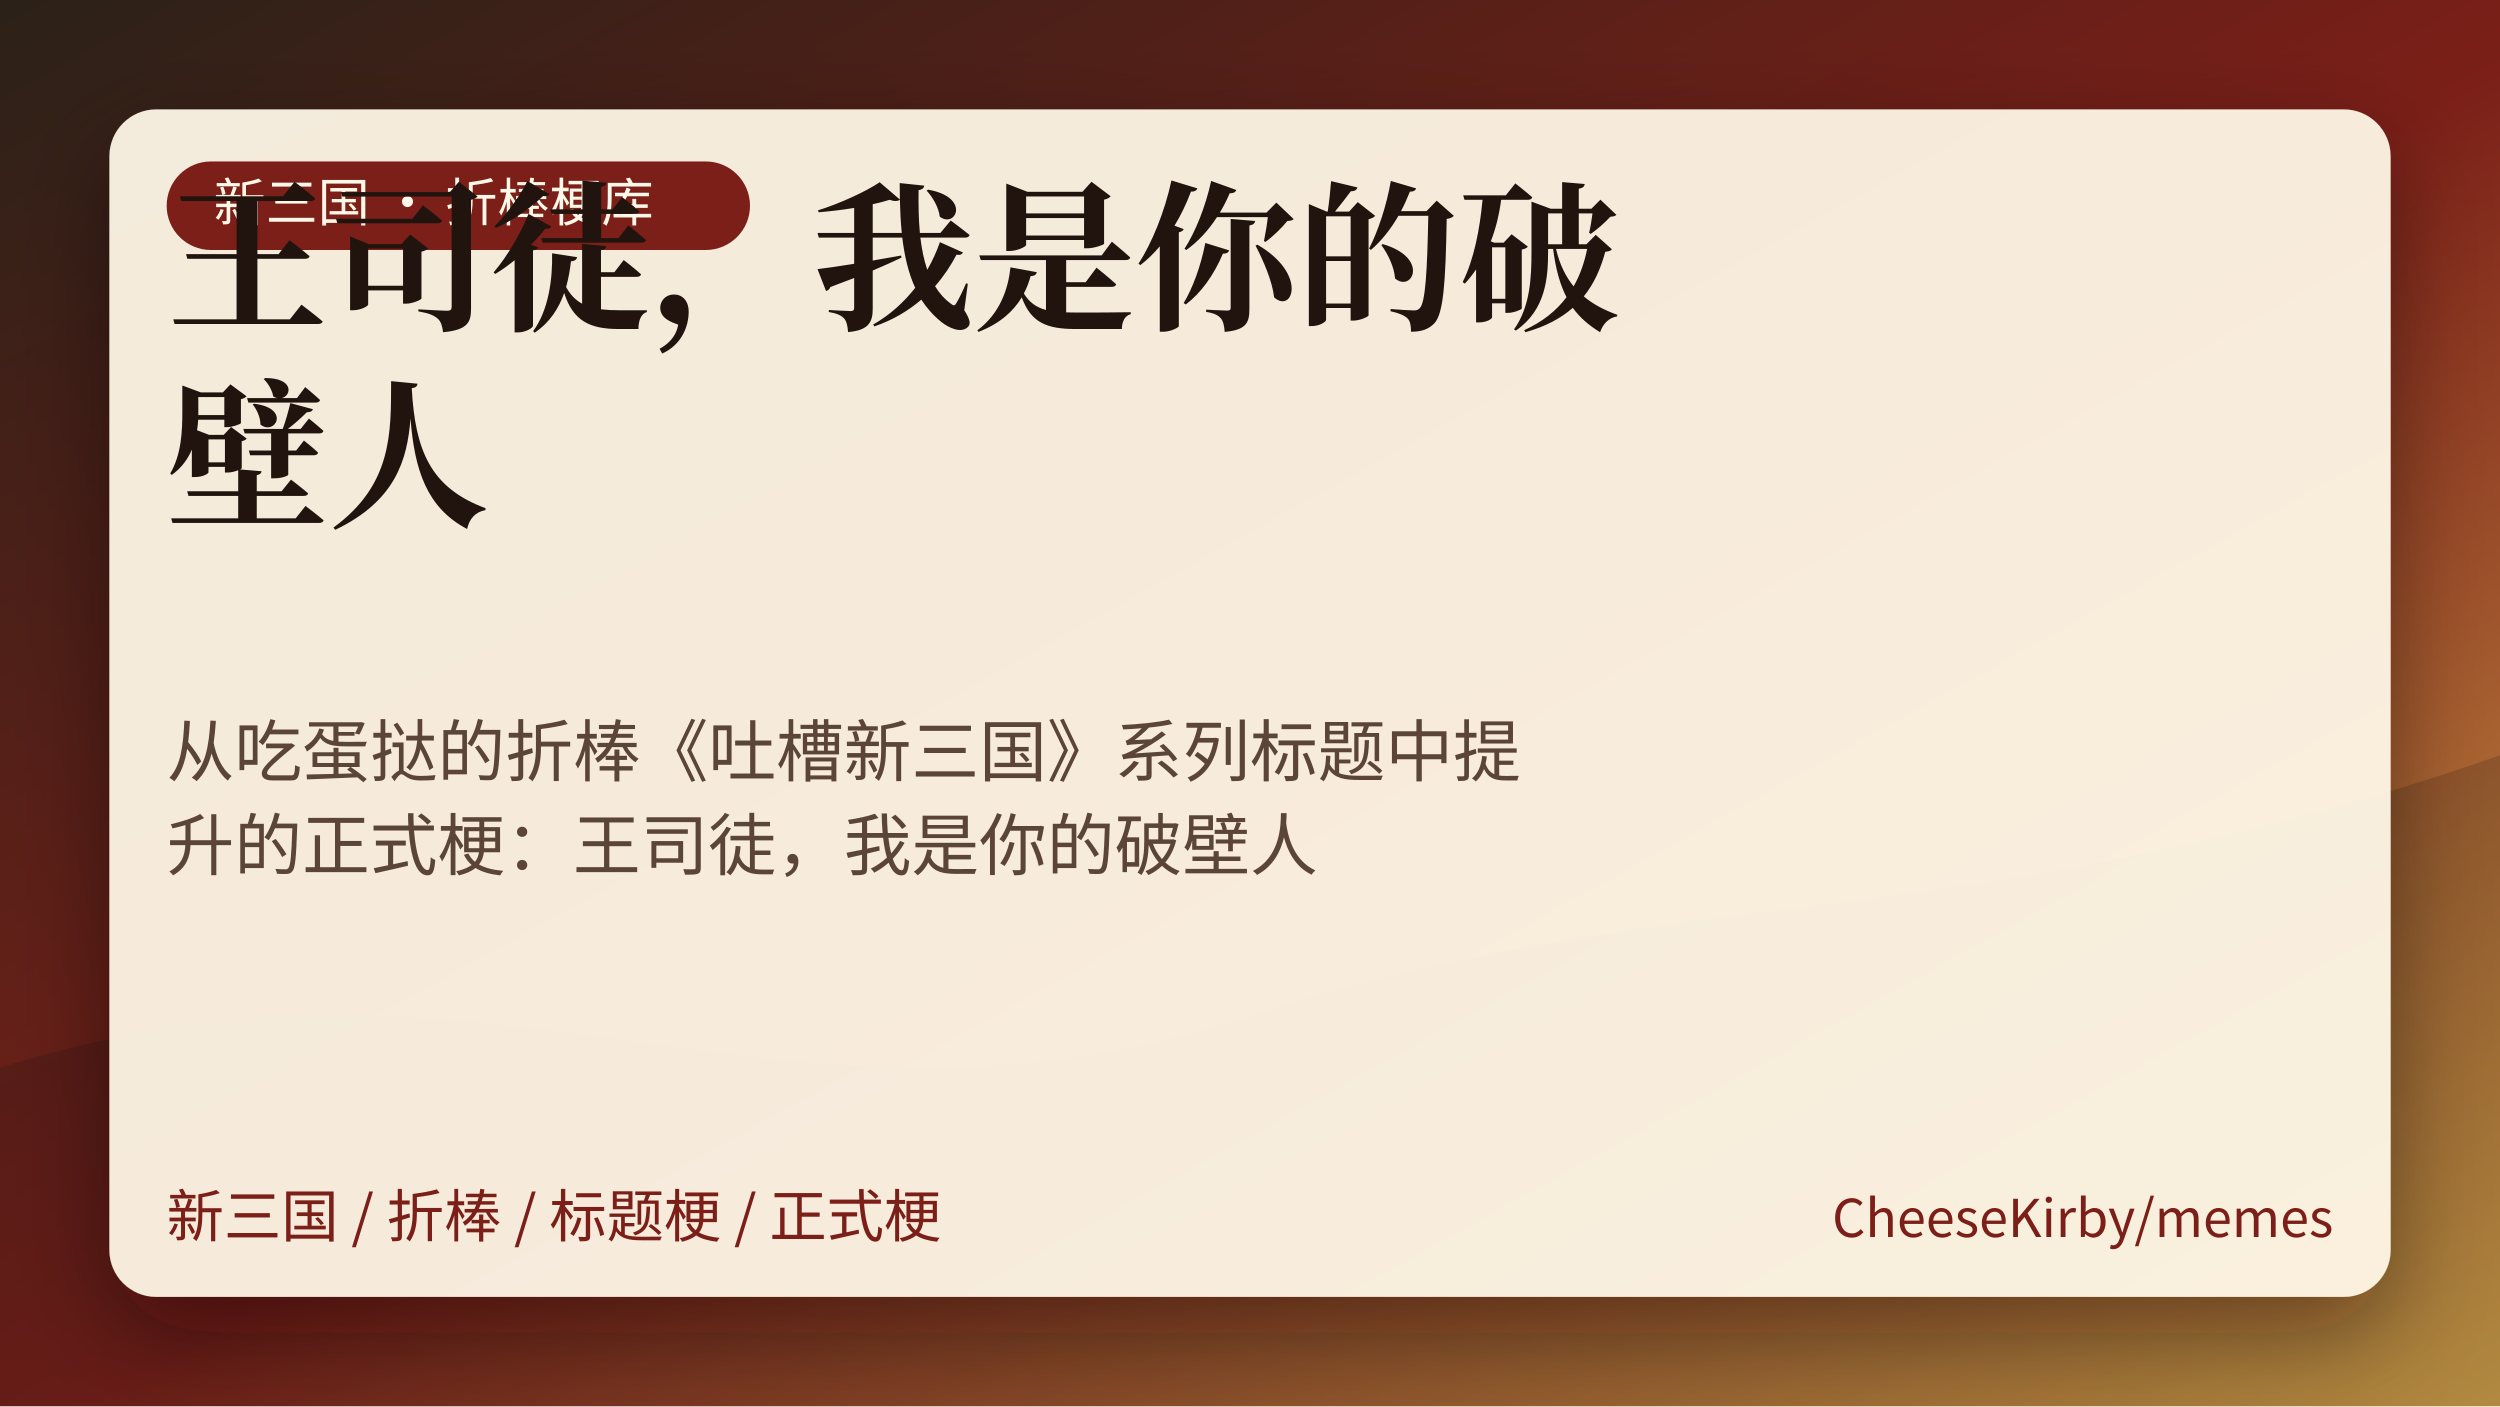
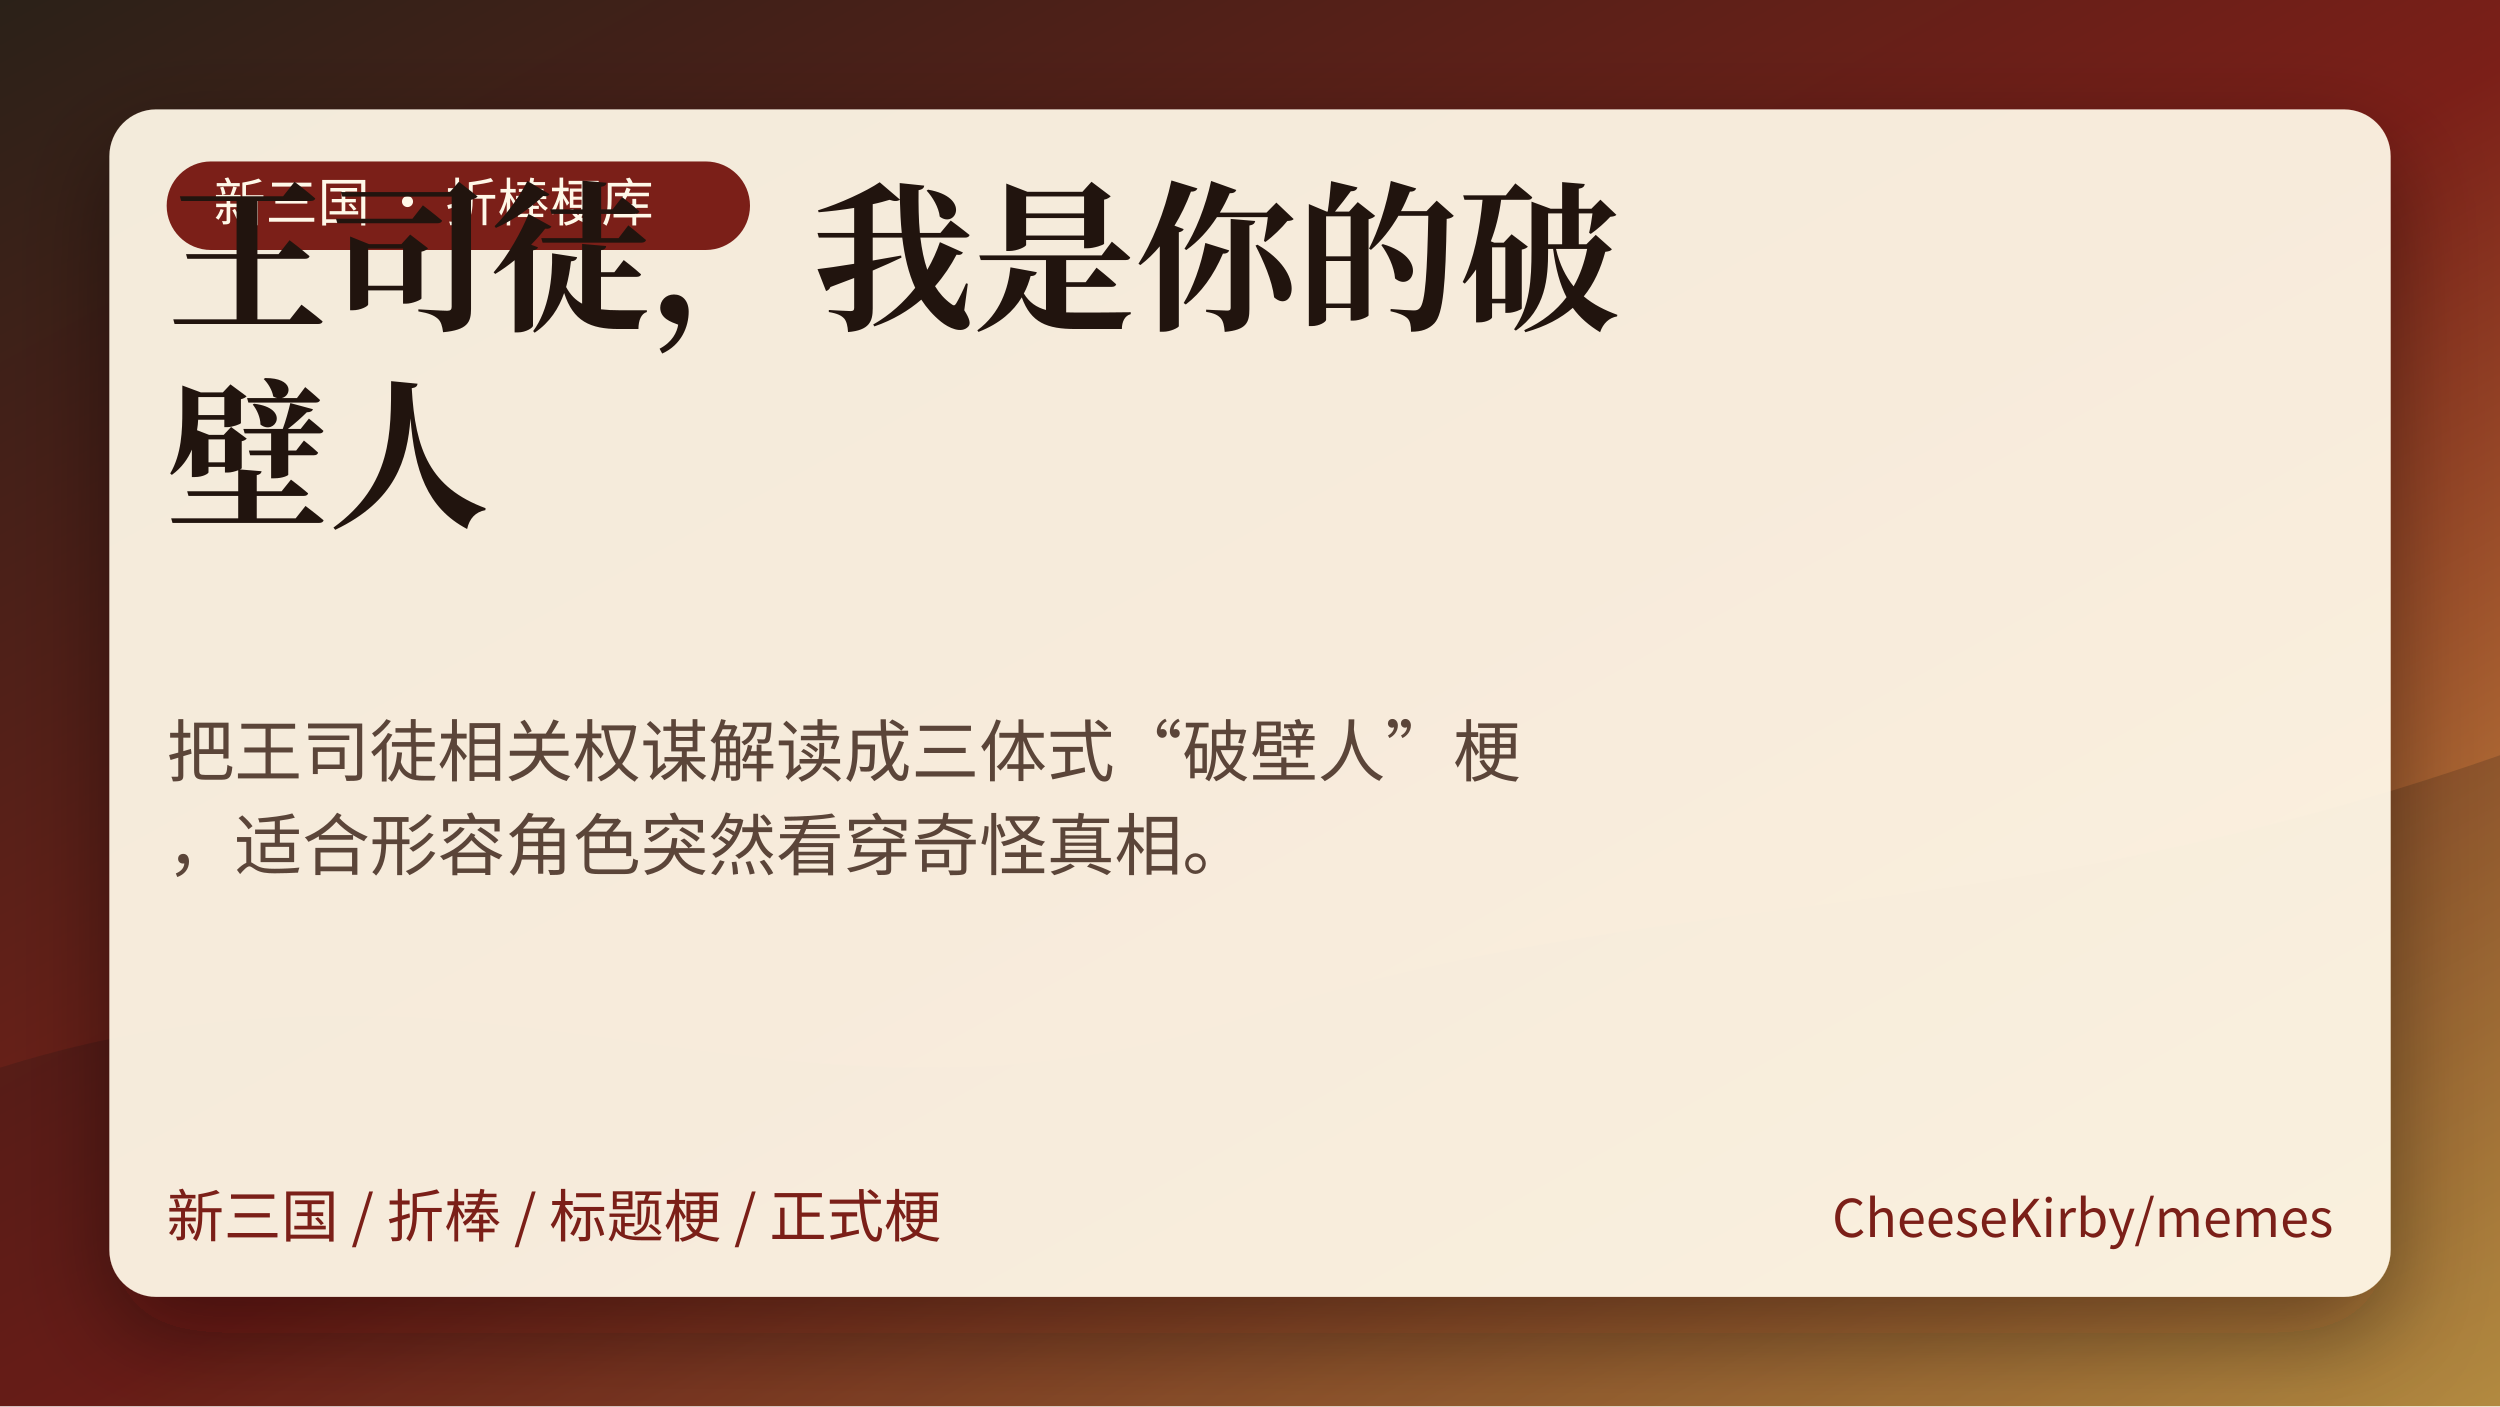
<svg xmlns="http://www.w3.org/2000/svg" width="960" height="540" viewBox="0 0 960 540">
  <defs>
    <linearGradient id="bg" x1="0" x2="1" y1="0" y2="1">
      <stop offset="0" stop-color="#2b2118" />
      <stop offset="0.52" stop-color="#7b1f18" />
      <stop offset="1" stop-color="#d5a44a" />
    </linearGradient>
    <filter id="shadow" x="-20%" y="-20%" width="140%" height="140%">
      <feDropShadow dx="0" dy="14" stdDeviation="18" flood-color="#1b0e08" flood-opacity="0.45" />
    </filter>
  </defs>
  <rect width="960" height="540" fill="url(#bg)" />
  <path d="M0 410 C190 350 300 450 480 390 C640 338 760 360 960 290 L960 540 L0 540 Z" fill="#111111" opacity="0.18" />
  <rect x="42" y="42" width="876" height="456" rx="18" fill="#fff8e8" opacity="0.94" filter="url(#shadow)" />
  <rect x="64" y="62" width="224" height="34" rx="17" fill="#7b1f18" />
  <text x="82" y="85" fill="#fff8e8" font-size="20" font-family="Noto Sans CJK SC, Microsoft YaHei, sans-serif">新三国 · 折棒梗库</text>
  <text fill="#21140e" font-size="62" font-weight="800" font-family="Noto Serif CJK SC, SimSun, serif">
    <tspan x="64" y="122">王司徒，我是你的破</tspan>
    <tspan x="64" y="198">壁人</tspan>
  </text>
  <text fill="#5b4539" font-size="26" font-family="Noto Sans CJK SC, Microsoft YaHei, sans-serif">
-     <tspan x="64" y="298">从吃蛋挞的折棒《吐槽新三国》系列标题中提</tspan>
-     <tspan x="64" y="334">升的正式梗：王司徒，我是你的破壁人</tspan>
+     <tspan x="64" y="298">把王司徒相关权谋解读成三体式“破壁人”梗</tspan>
+     <tspan x="64" y="334">，适合形容角色突然看穿奇怪真相。</tspan>
  </text>
  <text x="64" y="475" fill="#7b1f18" font-size="22" font-family="Noto Sans CJK SC, Microsoft YaHei, sans-serif">新三国 / 折棒 / 标题梗 / 正式梗</text>
  <text x="896" y="475" text-anchor="end" fill="#7b1f18" font-size="20" font-family="Noto Sans CJK SC, Microsoft YaHei, sans-serif">CheeseKirby/memes</text>
</svg>
